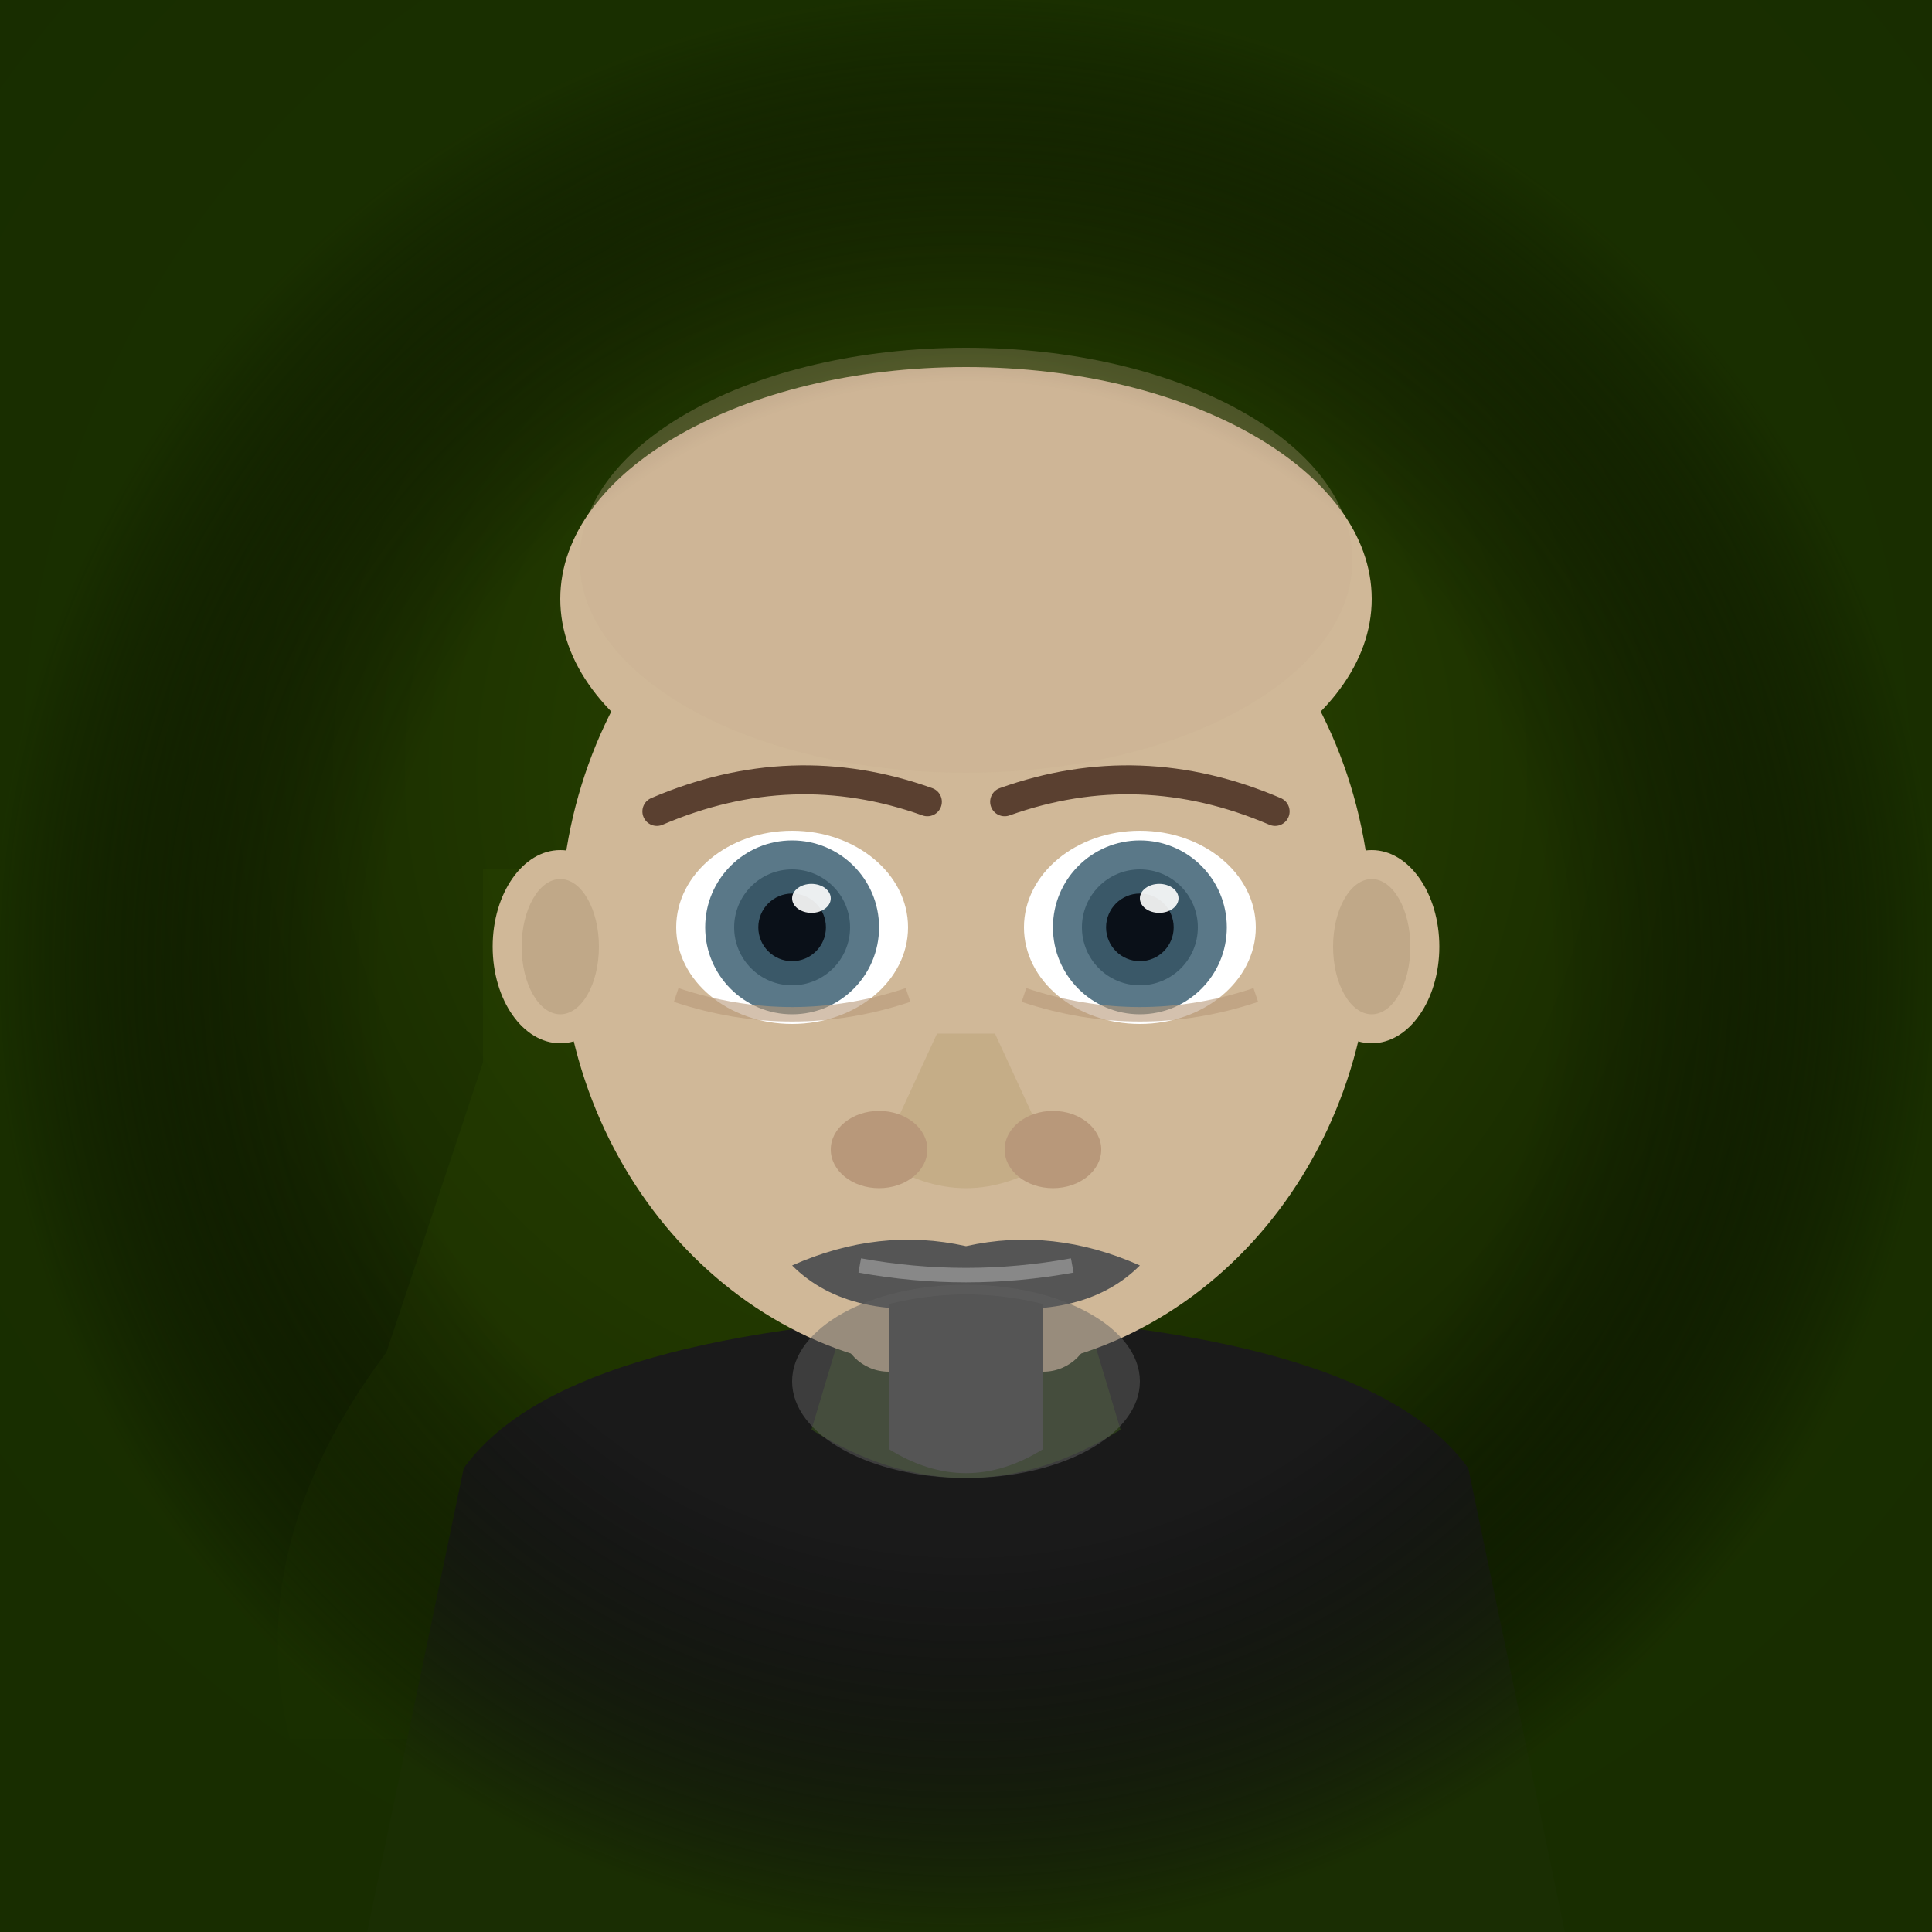
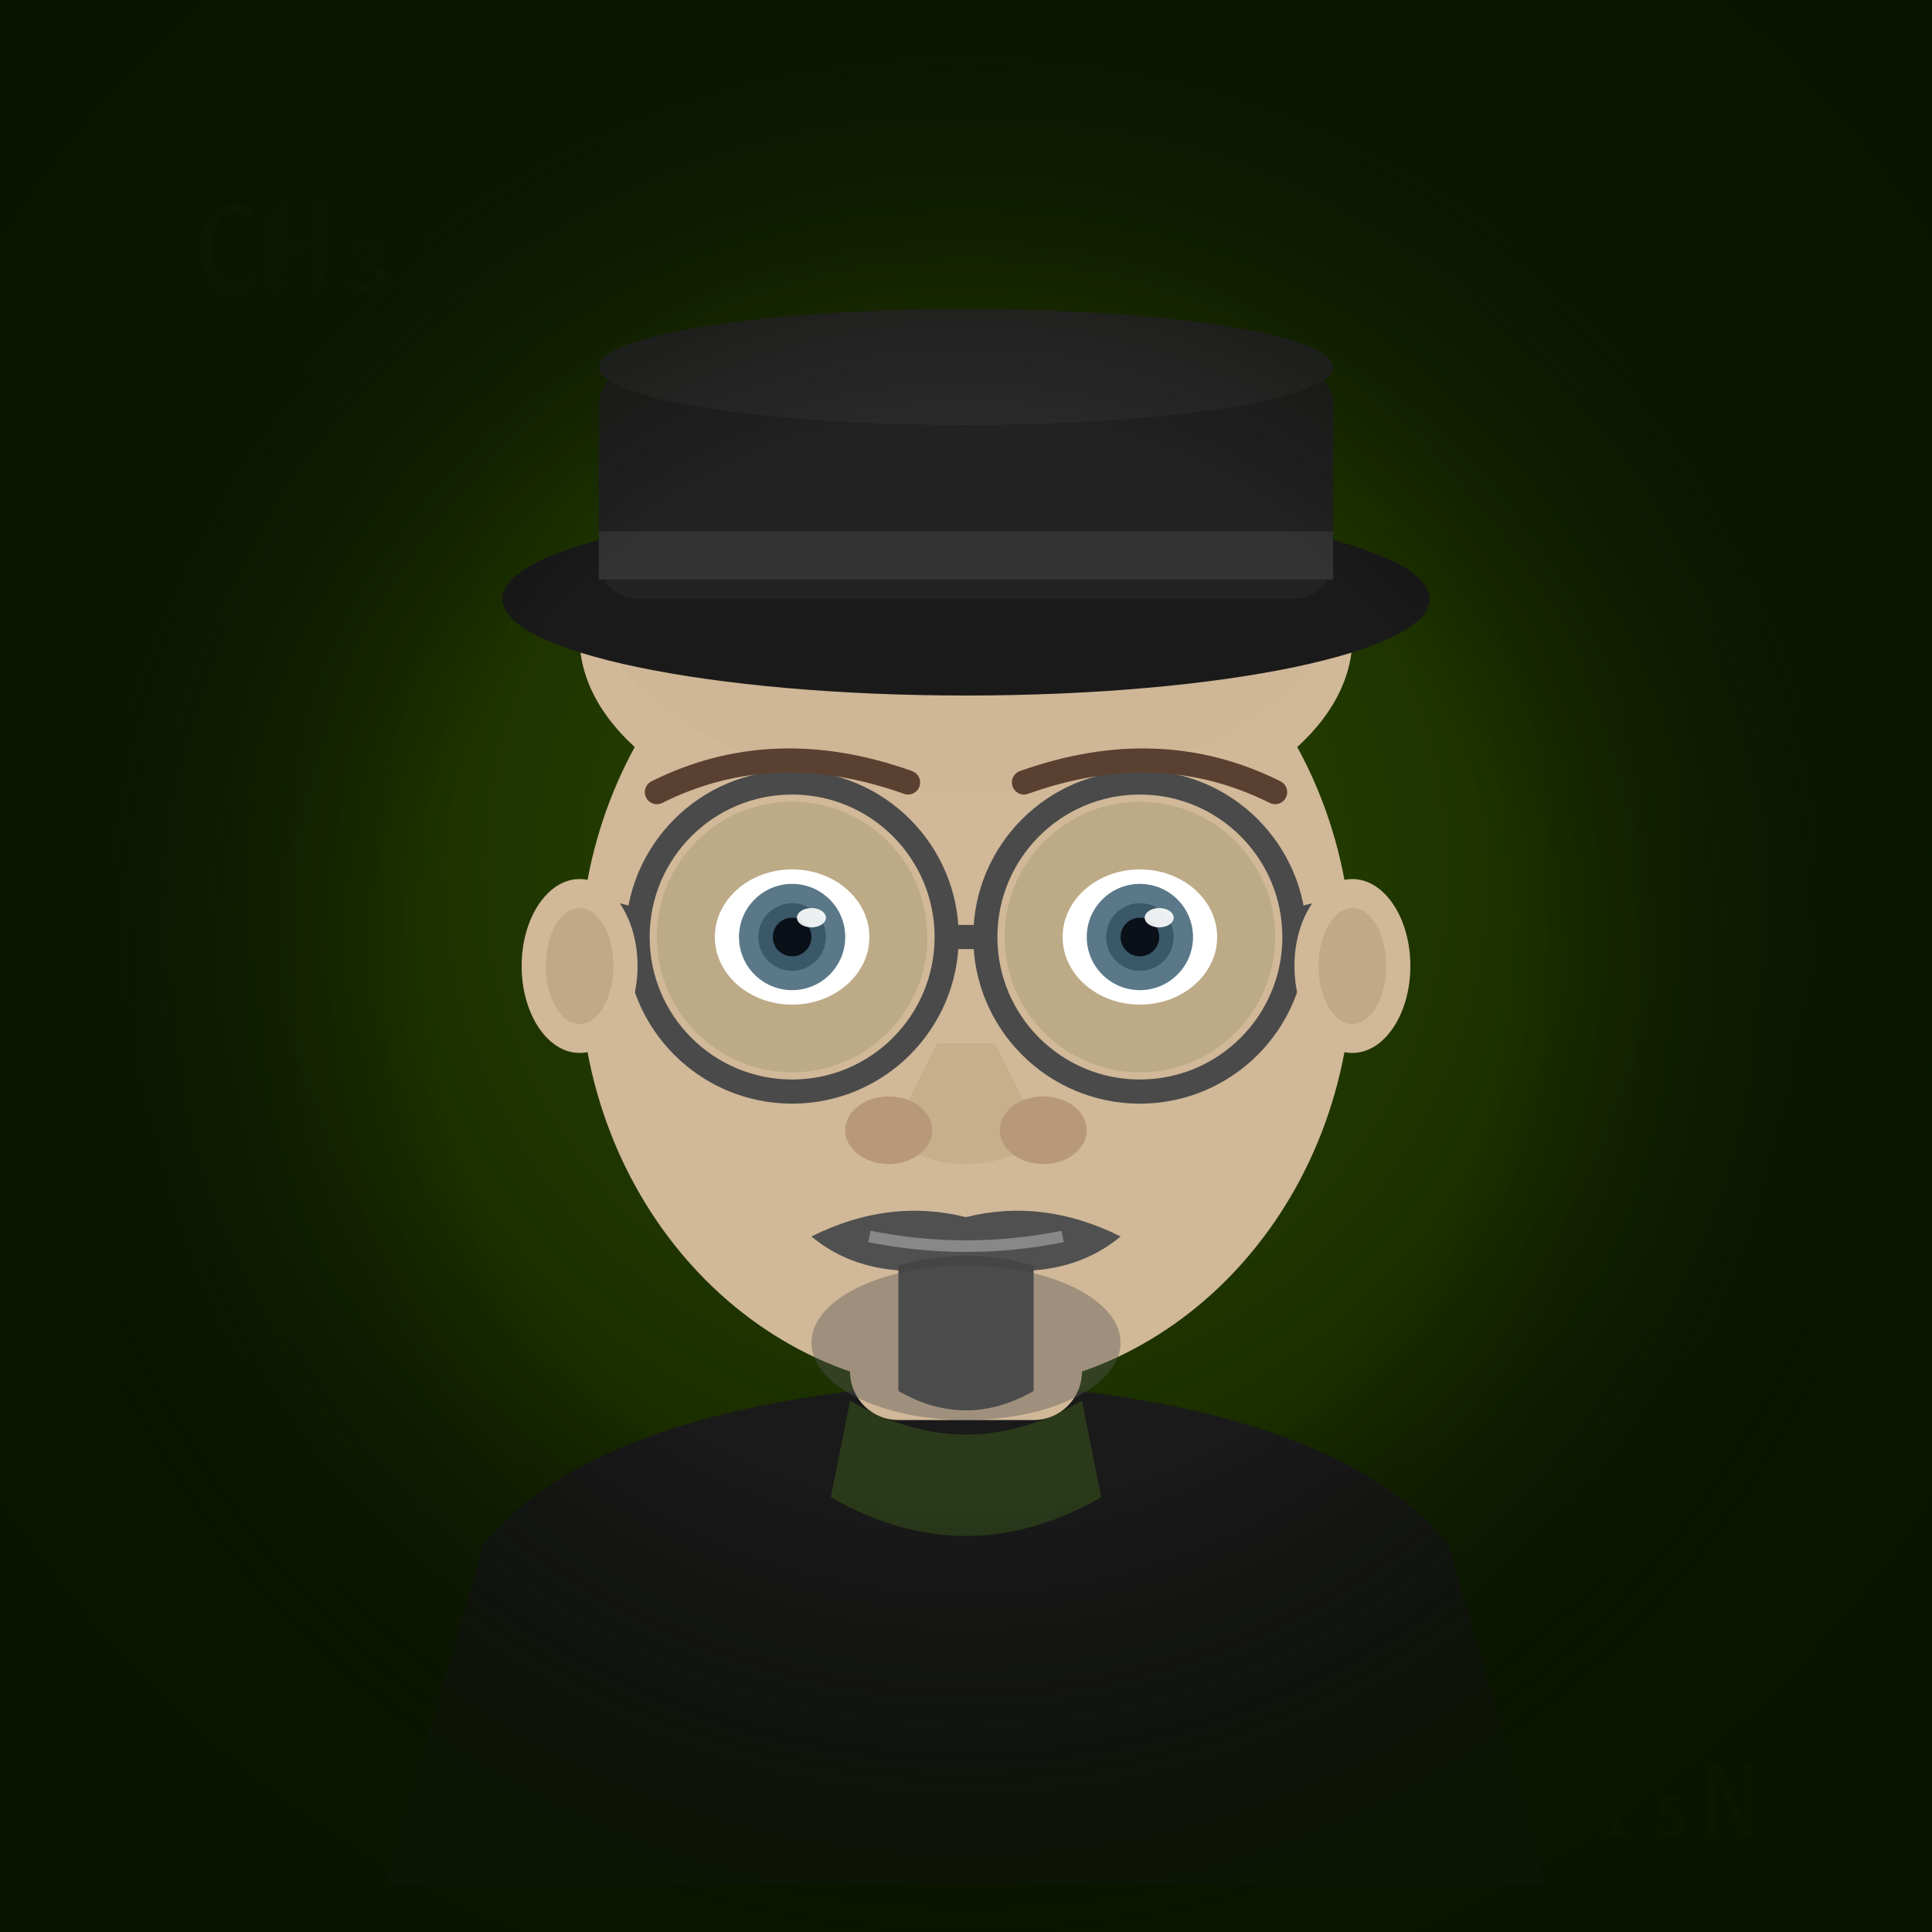
<svg xmlns="http://www.w3.org/2000/svg" viewBox="0 0 200 200" width="200" height="200">
  <rect width="200" height="200" fill="#1a2a00" />
-   <radialGradient id="brbg" cx="50%" cy="40%" r="65%">
+   <radialGradient id="brbg" cx="50%" cy="45%" r="60%">
    <stop offset="0%" stop-color="#2d4a00" />
    <stop offset="100%" stop-color="#0a1500" />
  </radialGradient>
  <rect width="200" height="200" fill="url(#brbg)" />
-   <path d="M 30 180 Q 25 160 40 140 L 50 110 L 50 90 L 70 90 L 70 110 L 85 140 Q 95 160 90 180 Z" fill="#2a4800" opacity="0.3" />
-   <path d="M 38 200 L 48 152 Q 58 138 100 136 Q 142 138 152 152 L 162 200 Z" fill="#1a1a1a" />
-   <path d="M 84 148 Q 100 158 116 148 L 113 138 Q 100 146 87 138 Z" fill="#2a3a1a" />
-   <rect x="87" y="127" width="26" height="15" rx="5" fill="#d0b898" />
-   <ellipse cx="100" cy="96" rx="42" ry="46" fill="#d0b898" />
-   <ellipse cx="88" cy="68" rx="15" ry="8" fill="#dcc8a8" opacity="0.6" />
-   <ellipse cx="100" cy="62" rx="42" ry="24" fill="#d0b898" />
-   <ellipse cx="100" cy="58" rx="40" ry="22" fill="#c8b090" opacity="0.3" />
-   <path d="M 68 84 Q 82 78 96 83" stroke="#5a4030" stroke-width="3" fill="none" stroke-linecap="round" />
-   <path d="M 104 83 Q 118 78 132 84" stroke="#5a4030" stroke-width="3" fill="none" stroke-linecap="round" />
-   <ellipse cx="82" cy="96" rx="12" ry="10" fill="white" />
-   <ellipse cx="118" cy="96" rx="12" ry="10" fill="white" />
-   <ellipse cx="82" cy="96" rx="9" ry="9" fill="#5a7888" />
-   <ellipse cx="118" cy="96" rx="9" ry="9" fill="#5a7888" />
-   <ellipse cx="82" cy="96" rx="6" ry="6" fill="#3a5868" />
-   <ellipse cx="118" cy="96" rx="6" ry="6" fill="#3a5868" />
-   <ellipse cx="82" cy="96" rx="3.5" ry="3.5" fill="#0a1018" />
-   <ellipse cx="118" cy="96" rx="3.5" ry="3.5" fill="#0a1018" />
-   <ellipse cx="84" cy="93" rx="2" ry="1.5" fill="white" opacity="0.9" />
-   <ellipse cx="120" cy="93" rx="2" ry="1.5" fill="white" opacity="0.9" />
-   <path d="M 70 103 Q 82 107 94 103" stroke="#b89878" stroke-width="1.5" fill="none" opacity="0.6" />
-   <path d="M 106 103 Q 118 107 130 103" stroke="#b89878" stroke-width="1.5" fill="none" opacity="0.6" />
-   <path d="M 97 107 L 91 120 Q 100 126 109 120 L 103 107" fill="#c0a880" opacity="0.7" />
-   <ellipse cx="91" cy="119" rx="5" ry="4" fill="#b8987a" />
-   <ellipse cx="109" cy="119" rx="5" ry="4" fill="#b8987a" />
-   <path d="M 82 131 Q 91 127 100 129 Q 109 127 118 131 Q 112 137 100 135 Q 88 137 82 131 Z" fill="#555" />
-   <path d="M 92 135 Q 100 133 108 135 L 108 150 Q 100 155 92 150 Z" fill="#4a4a4a" />
-   <ellipse cx="100" cy="143" rx="18" ry="10" fill="#606060" opacity="0.5" />
-   <path d="M 89 131 Q 100 133 111 131" stroke="#888" stroke-width="1.5" fill="none" />
-   <ellipse cx="58" cy="98" rx="7" ry="10" fill="#d0b898" />
-   <ellipse cx="142" cy="98" rx="7" ry="10" fill="#d0b898" />
-   <ellipse cx="58" cy="98" rx="4" ry="7" fill="#c0a888" />
-   <ellipse cx="142" cy="98" rx="4" ry="7" fill="#c0a888" />
+   <text x="20" y="30" font-size="12" fill="#1e3500" opacity="0.4" font-family="monospace">CH₃</text>
+   <text x="140" y="190" font-size="10" fill="#1e3500" opacity="0.3" font-family="monospace">C₁₀H₁₅N</text>
+   <path d="M 40 195 L 50 160 Q 62 145 100 143 Q 138 145 150 160 L 160 195 Z" fill="#1a1a1a" />
+   <path d="M 86 155 Q 100 163 114 155 L 112 145 Q 100 152 88 145 Z" fill="#2a3a1a" />
+   <rect x="88" y="133" width="24" height="14" rx="5" fill="#d0b898" />
+   <ellipse cx="100" cy="100" rx="40" ry="44" fill="#d0b898" />
+   <ellipse cx="90" cy="72" rx="14" ry="7" fill="#dcc8a8" opacity="0.5" />
+   <ellipse cx="100" cy="66" rx="40" ry="22" fill="#d0b898" />
+   <ellipse cx="100" cy="62" rx="38" ry="20" fill="#c8b090" opacity="0.25" />
+   <circle cx="82" cy="97" r="16" fill="none" stroke="#4a4a4a" stroke-width="2.5" />
+   <circle cx="118" cy="97" r="16" fill="none" stroke="#4a4a4a" stroke-width="2.5" />
+   <line x1="98" y1="97" x2="102" y2="97" stroke="#4a4a4a" stroke-width="2.5" />
+   <line x1="66" y1="95" x2="58" y2="93" stroke="#4a4a4a" stroke-width="2" />
+   <line x1="134" y1="95" x2="142" y2="93" stroke="#4a4a4a" stroke-width="2" />
+   <circle cx="82" cy="97" r="14" fill="#2a4800" opacity="0.12" />
+   <circle cx="118" cy="97" r="14" fill="#2a4800" opacity="0.12" />
+   <path d="M 68 82 Q 80 76 94 81" stroke="#5a4030" stroke-width="2.5" fill="none" stroke-linecap="round" />
+   <path d="M 106 81 Q 120 76 132 82" stroke="#5a4030" stroke-width="2.5" fill="none" stroke-linecap="round" />
+   <ellipse cx="82" cy="97" rx="8" ry="7" fill="white" />
+   <ellipse cx="118" cy="97" rx="8" ry="7" fill="white" />
+   <ellipse cx="82" cy="97" rx="5.5" ry="5.5" fill="#5a7888" />
+   <ellipse cx="118" cy="97" rx="5.5" ry="5.5" fill="#5a7888" />
+   <ellipse cx="82" cy="97" rx="3.5" ry="3.5" fill="#3a5868" />
+   <ellipse cx="118" cy="97" rx="3.5" ry="3.5" fill="#3a5868" />
+   <ellipse cx="82" cy="97" rx="2" ry="2" fill="#0a1018" />
+   <ellipse cx="118" cy="97" rx="2" ry="2" fill="#0a1018" />
+   <ellipse cx="84" cy="95" rx="1.5" ry="1" fill="white" opacity="0.9" />
+   <ellipse cx="120" cy="95" rx="1.5" ry="1" fill="white" opacity="0.9" />
+   <path d="M 97 108 L 92 118 Q 100 123 108 118 L 103 108" fill="#c0a880" opacity="0.6" />
+   <ellipse cx="92" cy="117" rx="4.5" ry="3.5" fill="#b8987a" />
+   <ellipse cx="108" cy="117" rx="4.5" ry="3.5" fill="#b8987a" />
+   <path d="M 84 128 Q 92 124 100 126 Q 108 124 116 128 Q 110 133 100 131 Q 90 133 84 128 Z" fill="#505050" />
+   <path d="M 93 131 Q 100 129 107 131 L 107 144 Q 100 148 93 144 Z" fill="#454545" />
+   <ellipse cx="100" cy="139" rx="16" ry="8" fill="#555" opacity="0.4" />
+   <path d="M 90 128 Q 100 130 110 128" stroke="#888" stroke-width="1.2" fill="none" />
+   <ellipse cx="60" cy="100" rx="6" ry="9" fill="#d0b898" />
+   <ellipse cx="140" cy="100" rx="6" ry="9" fill="#d0b898" />
+   <ellipse cx="60" cy="100" rx="3.5" ry="6" fill="#c0a888" />
+   <ellipse cx="140" cy="100" rx="3.5" ry="6" fill="#c0a888" />
+   <ellipse cx="100" cy="62" rx="48" ry="10" fill="#1a1a1a" />
+   <rect x="62" y="38" width="76" height="24" rx="4" fill="#222222" />
+   <ellipse cx="100" cy="38" rx="38" ry="6" fill="#2a2a2a" />
+   <rect x="62" y="55" width="76" height="5" fill="#333" />
  <radialGradient id="wwglow" cx="50%" cy="50%" r="50%">
-     <stop offset="60%" stop-color="transparent" />
-     <stop offset="100%" stop-color="#1a3000" stop-opacity="0.9" />
+     <stop offset="55%" stop-color="transparent" />
+     <stop offset="100%" stop-color="#0a1500" stop-opacity="0.85" />
  </radialGradient>
  <rect width="200" height="200" fill="url(#wwglow)" />
</svg>
